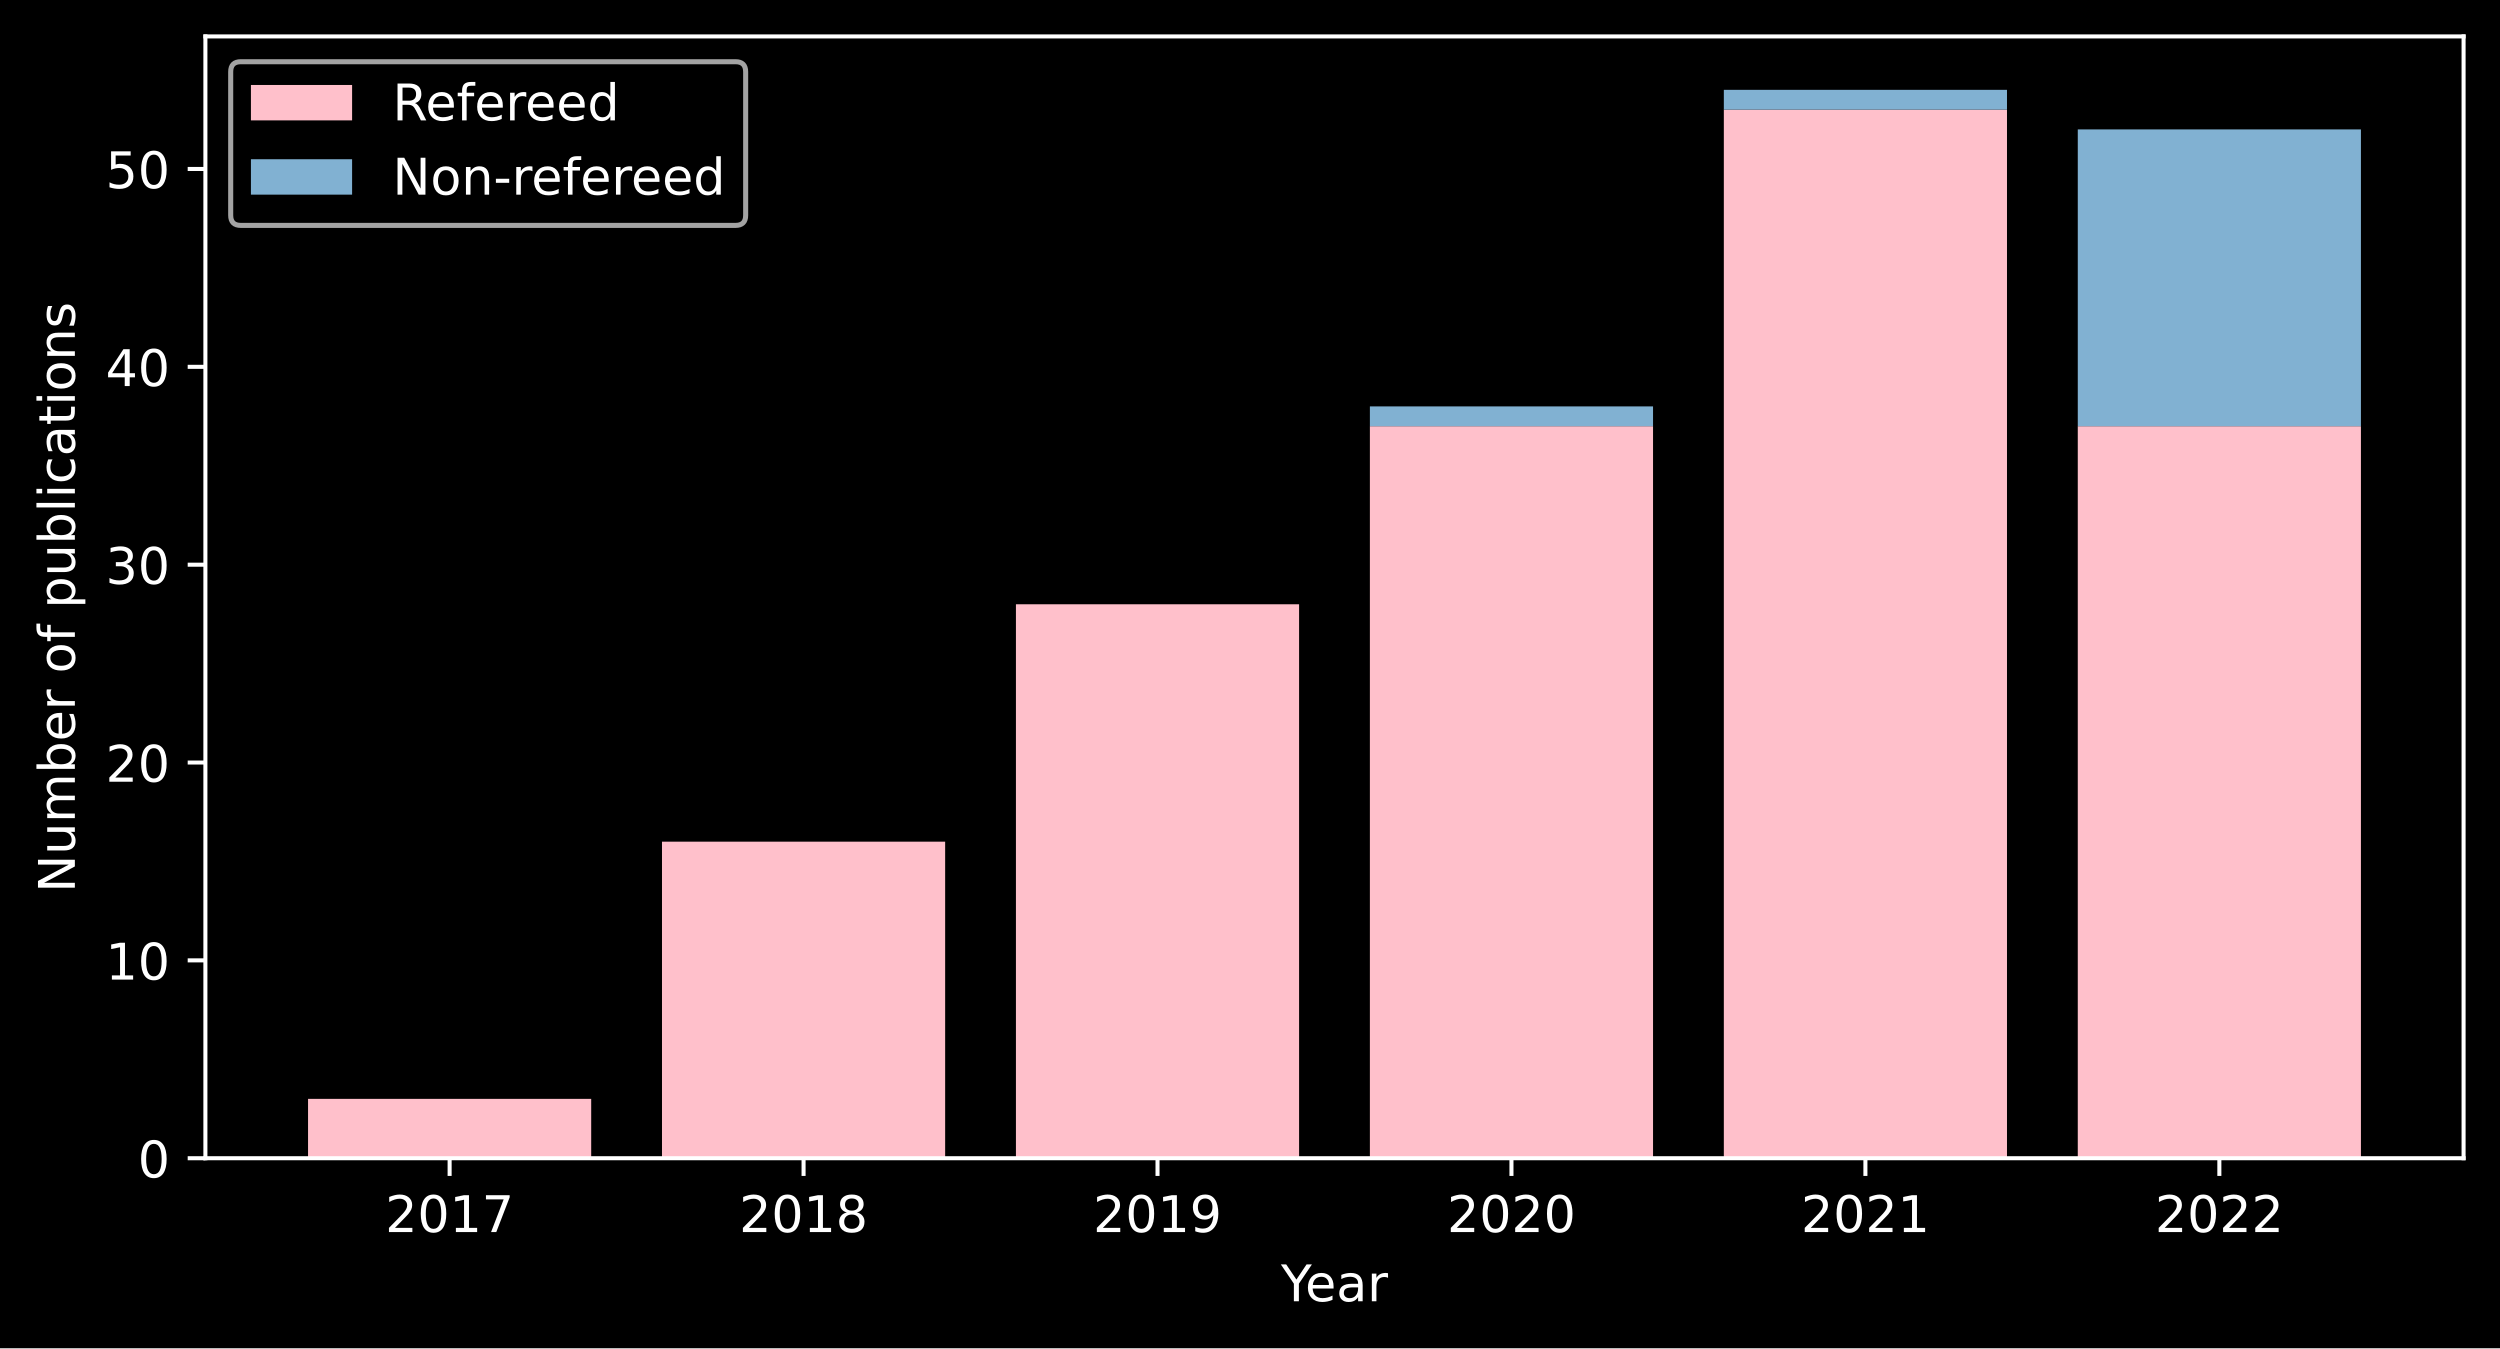
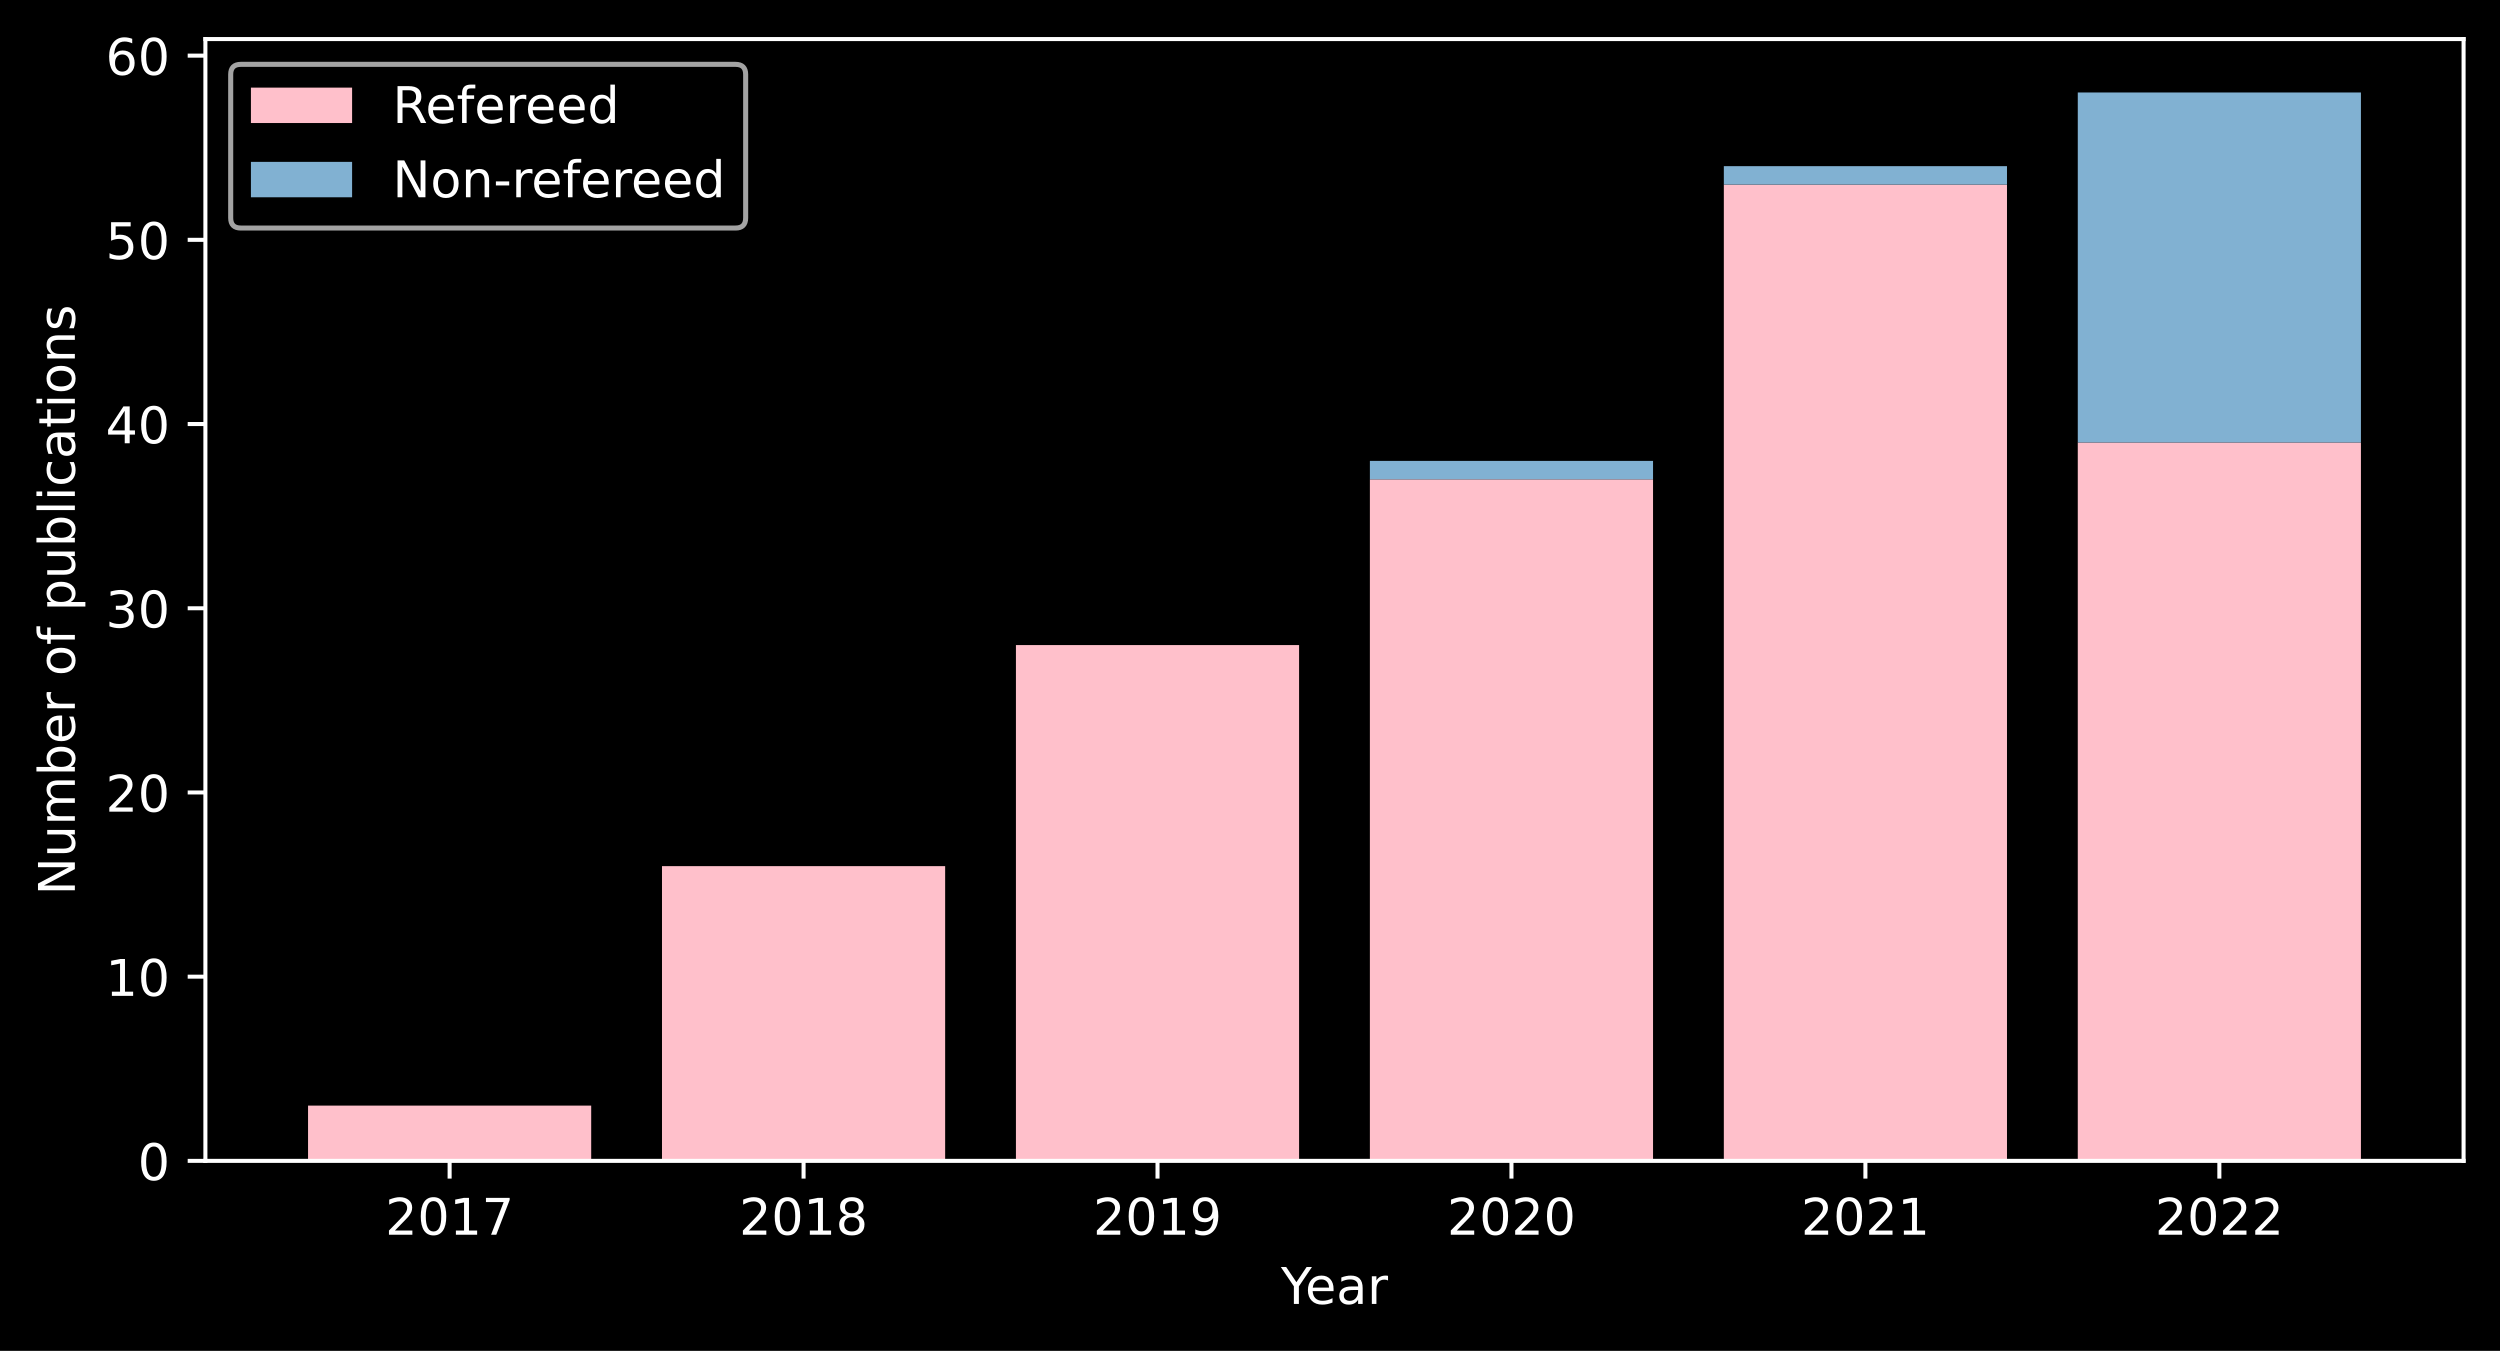
- <svg xmlns="http://www.w3.org/2000/svg" xmlns:xlink="http://www.w3.org/1999/xlink" width="494.203pt" height="266.516pt" viewBox="0 0 494.203 266.516" version="1.1">
+ <svg xmlns="http://www.w3.org/2000/svg" xmlns:xlink="http://www.w3.org/1999/xlink" width="494.203pt" height="267.038pt" viewBox="0 0 494.203 267.038" version="1.1">
  <defs>
    <style type="text/css">*{stroke-linejoin: round; stroke-linecap: butt}</style>
  </defs>
  <g id="figure_1">
    <g id="patch_1">
-       <path d="M 0 266.516  L 494.203 266.516  L 494.203 0  L 0 0  z " />
+       <path d="M 0 267.038  L 494.203 267.038  L 494.203 0  L 0 0  z " />
    </g>
    <g id="axes_1">
      <g id="patch_2">
-         <path d="M 40.603 228.96  L 487.003 228.96  L 487.003 7.2  L 40.603 7.2  z " />
+         <path d="M 40.603 229.482  L 487.003 229.482  L 487.003 7.722  L 40.603 7.722  z " />
      </g>
      <g id="patch_3">
-         <path d="M 410.737 228.96  L 466.712 228.96  L 466.712 84.249  L 410.737 84.249  z " clip-path="url(#p991da8734d)" style="fill: #ffc0cb" />
+         <path d="M 410.737 229.482  L 466.712 229.482  L 466.712 87.468  L 410.737 87.468  z " clip-path="url(#pb4a4f51d8f)" style="fill: #ffc0cb" />
      </g>
      <g id="patch_4">
-         <path d="M 340.769 228.96  L 396.744 228.96  L 396.744 21.671  L 340.769 21.671  z " clip-path="url(#p991da8734d)" style="fill: #ffc0cb" />
+         <path d="M 340.769 229.482  L 396.744 229.482  L 396.744 36.489  L 340.769 36.489  z " clip-path="url(#pb4a4f51d8f)" style="fill: #ffc0cb" />
      </g>
      <g id="patch_5">
-         <path d="M 270.8 228.96  L 326.775 228.96  L 326.775 84.249  L 270.8 84.249  z " clip-path="url(#p991da8734d)" style="fill: #ffc0cb" />
+         <path d="M 270.8 229.482  L 326.775 229.482  L 326.775 94.751  L 270.8 94.751  z " clip-path="url(#pb4a4f51d8f)" style="fill: #ffc0cb" />
      </g>
      <g id="patch_6">
-         <path d="M 200.831 228.96  L 256.806 228.96  L 256.806 119.449  L 200.831 119.449  z " clip-path="url(#p991da8734d)" style="fill: #ffc0cb" />
+         <path d="M 200.831 229.482  L 256.806 229.482  L 256.806 127.523  L 200.831 127.523  z " clip-path="url(#pb4a4f51d8f)" style="fill: #ffc0cb" />
      </g>
      <g id="patch_7">
-         <path d="M 130.863 228.96  L 186.838 228.96  L 186.838 166.382  L 130.863 166.382  z " clip-path="url(#p991da8734d)" style="fill: #ffc0cb" />
+         <path d="M 130.863 229.482  L 186.838 229.482  L 186.838 171.22  L 130.863 171.22  z " clip-path="url(#pb4a4f51d8f)" style="fill: #ffc0cb" />
      </g>
      <g id="patch_8">
-         <path d="M 60.894 228.96  L 116.869 228.96  L 116.869 217.227  L 60.894 217.227  z " clip-path="url(#p991da8734d)" style="fill: #ffc0cb" />
+         <path d="M 60.894 229.482  L 116.869 229.482  L 116.869 218.558  L 60.894 218.558  z " clip-path="url(#pb4a4f51d8f)" style="fill: #ffc0cb" />
      </g>
      <g id="patch_9">
-         <path d="M 410.737 84.249  L 466.712 84.249  L 466.712 25.582  L 410.737 25.582  z " clip-path="url(#p991da8734d)" style="fill: #81b1d2" />
+         <path d="M 410.737 87.468  L 466.712 87.468  L 466.712 18.282  L 410.737 18.282  z " clip-path="url(#pb4a4f51d8f)" style="fill: #81b1d2" />
      </g>
      <g id="patch_10">
-         <path d="M 340.769 21.671  L 396.744 21.671  L 396.744 17.76  L 340.769 17.76  z " clip-path="url(#p991da8734d)" style="fill: #81b1d2" />
+         <path d="M 340.769 36.489  L 396.744 36.489  L 396.744 32.847  L 340.769 32.847  z " clip-path="url(#pb4a4f51d8f)" style="fill: #81b1d2" />
      </g>
      <g id="patch_11">
-         <path d="M 270.8 84.249  L 326.775 84.249  L 326.775 80.338  L 270.8 80.338  z " clip-path="url(#p991da8734d)" style="fill: #81b1d2" />
+         <path d="M 270.8 94.751  L 326.775 94.751  L 326.775 91.11  L 270.8 91.11  z " clip-path="url(#pb4a4f51d8f)" style="fill: #81b1d2" />
      </g>
      <g id="patch_12">
-         <path d="M 200.831 119.449  L 256.806 119.449  L 256.806 119.449  L 200.831 119.449  z " clip-path="url(#p991da8734d)" style="fill: #81b1d2" />
+         <path d="M 200.831 127.523  L 256.806 127.523  L 256.806 127.523  L 200.831 127.523  z " clip-path="url(#pb4a4f51d8f)" style="fill: #81b1d2" />
      </g>
      <g id="patch_13">
-         <path d="M 130.863 166.382  L 186.838 166.382  L 186.838 166.382  L 130.863 166.382  z " clip-path="url(#p991da8734d)" style="fill: #81b1d2" />
+         <path d="M 130.863 171.22  L 186.838 171.22  L 186.838 171.22  L 130.863 171.22  z " clip-path="url(#pb4a4f51d8f)" style="fill: #81b1d2" />
      </g>
      <g id="patch_14">
-         <path d="M 60.894 217.227  L 116.869 217.227  L 116.869 217.227  L 60.894 217.227  z " clip-path="url(#p991da8734d)" style="fill: #81b1d2" />
+         <path d="M 60.894 218.558  L 116.869 218.558  L 116.869 218.558  L 60.894 218.558  z " clip-path="url(#pb4a4f51d8f)" style="fill: #81b1d2" />
      </g>
      <g id="matplotlib.axis_1">
        <g id="xtick_1">
          <g id="line2d_1">
            <defs>
-               <path id="m07cc3b56ba" d="M 0 0  L 0 3.5  " style="stroke: #ffffff; stroke-width: 0.8" />
-             </defs>
-             <g>
-               <use xlink:href="#m07cc3b56ba" x="438.725" y="228.96" style="fill: #ffffff; stroke: #ffffff; stroke-width: 0.8" />
+               <path id="m8fa490913a" d="M 0 0  L 0 3.5  " style="stroke: #ffffff; stroke-width: 0.8" />
+             </defs>
+             <g>
+               <use xlink:href="#m8fa490913a" x="438.725" y="229.482" style="fill: #ffffff; stroke: #ffffff; stroke-width: 0.8" />
            </g>
          </g>
          <g id="text_1">
-             <g style="fill: #ffffff" transform="translate(425.9998 243.5584)scale(0.1 -0.1)">
+             <g style="fill: #ffffff" transform="translate(425.9998 244.0804)scale(0.1 -0.1)">
              <defs>
                <path id="DejaVuSans-32" d="M 1228 531  L 3431 531  L 3431 0  L 469 0  L 469 531  Q 828 903 1448 1529  Q 2069 2156 2228 2338  Q 2531 2678 2651 2914  Q 2772 3150 2772 3378  Q 2772 3750 2511 3984  Q 2250 4219 1831 4219  Q 1534 4219 1204 4116  Q 875 4013 500 3803  L 500 4441  Q 881 4594 1212 4672  Q 1544 4750 1819 4750  Q 2544 4750 2975 4387  Q 3406 4025 3406 3419  Q 3406 3131 3298 2873  Q 3191 2616 2906 2266  Q 2828 2175 2409 1742  Q 1991 1309 1228 531  z " transform="scale(0.015625)" />
                <path id="DejaVuSans-30" d="M 2034 4250  Q 1547 4250 1301 3770  Q 1056 3291 1056 2328  Q 1056 1369 1301 889  Q 1547 409 2034 409  Q 2525 409 2770 889  Q 3016 1369 3016 2328  Q 3016 3291 2770 3770  Q 2525 4250 2034 4250  z M 2034 4750  Q 2819 4750 3233 4129  Q 3647 3509 3647 2328  Q 3647 1150 3233 529  Q 2819 -91 2034 -91  Q 1250 -91 836 529  Q 422 1150 422 2328  Q 422 3509 836 4129  Q 1250 4750 2034 4750  z " transform="scale(0.015625)" />
              </defs>
              <use xlink:href="#DejaVuSans-32" />
              <use xlink:href="#DejaVuSans-30" x="63.623" />
              <use xlink:href="#DejaVuSans-32" x="127.246" />
              <use xlink:href="#DejaVuSans-32" x="190.869" />
            </g>
          </g>
        </g>
        <g id="xtick_2">
          <g id="line2d_2">
            <g>
-               <use xlink:href="#m07cc3b56ba" x="368.756" y="228.96" style="fill: #ffffff; stroke: #ffffff; stroke-width: 0.8" />
+               <use xlink:href="#m8fa490913a" x="368.756" y="229.482" style="fill: #ffffff; stroke: #ffffff; stroke-width: 0.8" />
            </g>
          </g>
          <g id="text_2">
-             <g style="fill: #ffffff" transform="translate(356.0311 243.5584)scale(0.1 -0.1)">
+             <g style="fill: #ffffff" transform="translate(356.0311 244.0804)scale(0.1 -0.1)">
              <defs>
                <path id="DejaVuSans-31" d="M 794 531  L 1825 531  L 1825 4091  L 703 3866  L 703 4441  L 1819 4666  L 2450 4666  L 2450 531  L 3481 531  L 3481 0  L 794 0  L 794 531  z " transform="scale(0.015625)" />
              </defs>
              <use xlink:href="#DejaVuSans-32" />
              <use xlink:href="#DejaVuSans-30" x="63.623" />
              <use xlink:href="#DejaVuSans-32" x="127.246" />
              <use xlink:href="#DejaVuSans-31" x="190.869" />
            </g>
          </g>
        </g>
        <g id="xtick_3">
          <g id="line2d_3">
            <g>
-               <use xlink:href="#m07cc3b56ba" x="298.787" y="228.96" style="fill: #ffffff; stroke: #ffffff; stroke-width: 0.8" />
+               <use xlink:href="#m8fa490913a" x="298.787" y="229.482" style="fill: #ffffff; stroke: #ffffff; stroke-width: 0.8" />
            </g>
          </g>
          <g id="text_3">
-             <g style="fill: #ffffff" transform="translate(286.0625 243.5584)scale(0.1 -0.1)">
+             <g style="fill: #ffffff" transform="translate(286.0625 244.0804)scale(0.1 -0.1)">
              <use xlink:href="#DejaVuSans-32" />
              <use xlink:href="#DejaVuSans-30" x="63.623" />
              <use xlink:href="#DejaVuSans-32" x="127.246" />
              <use xlink:href="#DejaVuSans-30" x="190.869" />
            </g>
          </g>
        </g>
        <g id="xtick_4">
          <g id="line2d_4">
            <g>
-               <use xlink:href="#m07cc3b56ba" x="228.819" y="228.96" style="fill: #ffffff; stroke: #ffffff; stroke-width: 0.8" />
+               <use xlink:href="#m8fa490913a" x="228.819" y="229.482" style="fill: #ffffff; stroke: #ffffff; stroke-width: 0.8" />
            </g>
          </g>
          <g id="text_4">
-             <g style="fill: #ffffff" transform="translate(216.0938 243.5584)scale(0.1 -0.1)">
+             <g style="fill: #ffffff" transform="translate(216.0938 244.0804)scale(0.1 -0.1)">
              <defs>
                <path id="DejaVuSans-39" d="M 703 97  L 703 672  Q 941 559 1184 500  Q 1428 441 1663 441  Q 2288 441 2617 861  Q 2947 1281 2994 2138  Q 2813 1869 2534 1725  Q 2256 1581 1919 1581  Q 1219 1581 811 2004  Q 403 2428 403 3163  Q 403 3881 828 4315  Q 1253 4750 1959 4750  Q 2769 4750 3195 4129  Q 3622 3509 3622 2328  Q 3622 1225 3098 567  Q 2575 -91 1691 -91  Q 1453 -91 1209 -44  Q 966 3 703 97  z M 1959 2075  Q 2384 2075 2632 2365  Q 2881 2656 2881 3163  Q 2881 3666 2632 3958  Q 2384 4250 1959 4250  Q 1534 4250 1286 3958  Q 1038 3666 1038 3163  Q 1038 2656 1286 2365  Q 1534 2075 1959 2075  z " transform="scale(0.015625)" />
              </defs>
              <use xlink:href="#DejaVuSans-32" />
              <use xlink:href="#DejaVuSans-30" x="63.623" />
              <use xlink:href="#DejaVuSans-31" x="127.246" />
              <use xlink:href="#DejaVuSans-39" x="190.869" />
            </g>
          </g>
        </g>
        <g id="xtick_5">
          <g id="line2d_5">
            <g>
-               <use xlink:href="#m07cc3b56ba" x="158.85" y="228.96" style="fill: #ffffff; stroke: #ffffff; stroke-width: 0.8" />
+               <use xlink:href="#m8fa490913a" x="158.85" y="229.482" style="fill: #ffffff; stroke: #ffffff; stroke-width: 0.8" />
            </g>
          </g>
          <g id="text_5">
-             <g style="fill: #ffffff" transform="translate(146.1251 243.5584)scale(0.1 -0.1)">
+             <g style="fill: #ffffff" transform="translate(146.1251 244.0804)scale(0.1 -0.1)">
              <defs>
                <path id="DejaVuSans-38" d="M 2034 2216  Q 1584 2216 1326 1975  Q 1069 1734 1069 1313  Q 1069 891 1326 650  Q 1584 409 2034 409  Q 2484 409 2743 651  Q 3003 894 3003 1313  Q 3003 1734 2745 1975  Q 2488 2216 2034 2216  z M 1403 2484  Q 997 2584 770 2862  Q 544 3141 544 3541  Q 544 4100 942 4425  Q 1341 4750 2034 4750  Q 2731 4750 3128 4425  Q 3525 4100 3525 3541  Q 3525 3141 3298 2862  Q 3072 2584 2669 2484  Q 3125 2378 3379 2068  Q 3634 1759 3634 1313  Q 3634 634 3220 271  Q 2806 -91 2034 -91  Q 1263 -91 848 271  Q 434 634 434 1313  Q 434 1759 690 2068  Q 947 2378 1403 2484  z M 1172 3481  Q 1172 3119 1398 2916  Q 1625 2713 2034 2713  Q 2441 2713 2670 2916  Q 2900 3119 2900 3481  Q 2900 3844 2670 4047  Q 2441 4250 2034 4250  Q 1625 4250 1398 4047  Q 1172 3844 1172 3481  z " transform="scale(0.015625)" />
              </defs>
              <use xlink:href="#DejaVuSans-32" />
              <use xlink:href="#DejaVuSans-30" x="63.623" />
              <use xlink:href="#DejaVuSans-31" x="127.246" />
              <use xlink:href="#DejaVuSans-38" x="190.869" />
            </g>
          </g>
        </g>
        <g id="xtick_6">
          <g id="line2d_6">
            <g>
-               <use xlink:href="#m07cc3b56ba" x="88.881" y="228.96" style="fill: #ffffff; stroke: #ffffff; stroke-width: 0.8" />
+               <use xlink:href="#m8fa490913a" x="88.881" y="229.482" style="fill: #ffffff; stroke: #ffffff; stroke-width: 0.8" />
            </g>
          </g>
          <g id="text_6">
-             <g style="fill: #ffffff" transform="translate(76.1565 243.5584)scale(0.1 -0.1)">
+             <g style="fill: #ffffff" transform="translate(76.1565 244.0804)scale(0.1 -0.1)">
              <defs>
                <path id="DejaVuSans-37" d="M 525 4666  L 3525 4666  L 3525 4397  L 1831 0  L 1172 0  L 2766 4134  L 525 4134  L 525 4666  z " transform="scale(0.015625)" />
              </defs>
              <use xlink:href="#DejaVuSans-32" />
              <use xlink:href="#DejaVuSans-30" x="63.623" />
              <use xlink:href="#DejaVuSans-31" x="127.246" />
              <use xlink:href="#DejaVuSans-37" x="190.869" />
            </g>
          </g>
        </g>
        <g id="text_7">
-           <g style="fill: #ffffff" transform="translate(253.2156 257.2366)scale(0.1 -0.1)">
+           <g style="fill: #ffffff" transform="translate(253.2156 257.7585)scale(0.1 -0.1)">
            <defs>
              <path id="DejaVuSans-59" d="M -13 4666  L 666 4666  L 1959 2747  L 3244 4666  L 3922 4666  L 2272 2222  L 2272 0  L 1638 0  L 1638 2222  L -13 4666  z " transform="scale(0.015625)" />
              <path id="DejaVuSans-65" d="M 3597 1894  L 3597 1613  L 953 1613  Q 991 1019 1311 708  Q 1631 397 2203 397  Q 2534 397 2845 478  Q 3156 559 3463 722  L 3463 178  Q 3153 47 2828 -22  Q 2503 -91 2169 -91  Q 1331 -91 842 396  Q 353 884 353 1716  Q 353 2575 817 3079  Q 1281 3584 2069 3584  Q 2775 3584 3186 3129  Q 3597 2675 3597 1894  z M 3022 2063  Q 3016 2534 2758 2815  Q 2500 3097 2075 3097  Q 1594 3097 1305 2825  Q 1016 2553 972 2059  L 3022 2063  z " transform="scale(0.015625)" />
              <path id="DejaVuSans-61" d="M 2194 1759  Q 1497 1759 1228 1600  Q 959 1441 959 1056  Q 959 750 1161 570  Q 1363 391 1709 391  Q 2188 391 2477 730  Q 2766 1069 2766 1631  L 2766 1759  L 2194 1759  z M 3341 1997  L 3341 0  L 2766 0  L 2766 531  Q 2569 213 2275 61  Q 1981 -91 1556 -91  Q 1019 -91 701 211  Q 384 513 384 1019  Q 384 1609 779 1909  Q 1175 2209 1959 2209  L 2766 2209  L 2766 2266  Q 2766 2663 2505 2880  Q 2244 3097 1772 3097  Q 1472 3097 1187 3025  Q 903 2953 641 2809  L 641 3341  Q 956 3463 1253 3523  Q 1550 3584 1831 3584  Q 2591 3584 2966 3190  Q 3341 2797 3341 1997  z " transform="scale(0.015625)" />
              <path id="DejaVuSans-72" d="M 2631 2963  Q 2534 3019 2420 3045  Q 2306 3072 2169 3072  Q 1681 3072 1420 2755  Q 1159 2438 1159 1844  L 1159 0  L 581 0  L 581 3500  L 1159 3500  L 1159 2956  Q 1341 3275 1631 3429  Q 1922 3584 2338 3584  Q 2397 3584 2469 3576  Q 2541 3569 2628 3553  L 2631 2963  z " transform="scale(0.015625)" />
            </defs>
            <use xlink:href="#DejaVuSans-59" />
            <use xlink:href="#DejaVuSans-65" x="47.834" />
            <use xlink:href="#DejaVuSans-61" x="109.357" />
            <use xlink:href="#DejaVuSans-72" x="170.637" />
          </g>
        </g>
      </g>
      <g id="matplotlib.axis_2">
        <g id="ytick_1">
          <g id="line2d_7">
            <defs>
-               <path id="ma004531f7e" d="M 0 0  L -3.5 0  " style="stroke: #ffffff; stroke-width: 0.8" />
-             </defs>
-             <g>
-               <use xlink:href="#ma004531f7e" x="40.603" y="228.96" style="fill: #ffffff; stroke: #ffffff; stroke-width: 0.8" />
+               <path id="m6f2bb13e84" d="M 0 0  L -3.5 0  " style="stroke: #ffffff; stroke-width: 0.8" />
+             </defs>
+             <g>
+               <use xlink:href="#m6f2bb13e84" x="40.603" y="229.482" style="fill: #ffffff; stroke: #ffffff; stroke-width: 0.8" />
            </g>
          </g>
          <g id="text_8">
-             <g style="fill: #ffffff" transform="translate(27.24063 232.7592)scale(0.1 -0.1)">
+             <g style="fill: #ffffff" transform="translate(27.24063 233.2812)scale(0.1 -0.1)">
              <use xlink:href="#DejaVuSans-30" />
            </g>
          </g>
        </g>
        <g id="ytick_2">
          <g id="line2d_8">
            <g>
-               <use xlink:href="#ma004531f7e" x="40.603" y="189.849" style="fill: #ffffff; stroke: #ffffff; stroke-width: 0.8" />
+               <use xlink:href="#m6f2bb13e84" x="40.603" y="193.068" style="fill: #ffffff; stroke: #ffffff; stroke-width: 0.8" />
            </g>
          </g>
          <g id="text_9">
-             <g style="fill: #ffffff" transform="translate(20.87813 193.6481)scale(0.1 -0.1)">
+             <g style="fill: #ffffff" transform="translate(20.87813 196.8674)scale(0.1 -0.1)">
              <use xlink:href="#DejaVuSans-31" />
              <use xlink:href="#DejaVuSans-30" x="63.623" />
            </g>
          </g>
        </g>
        <g id="ytick_3">
          <g id="line2d_9">
            <g>
-               <use xlink:href="#ma004531f7e" x="40.603" y="150.738" style="fill: #ffffff; stroke: #ffffff; stroke-width: 0.8" />
+               <use xlink:href="#m6f2bb13e84" x="40.603" y="156.654" style="fill: #ffffff; stroke: #ffffff; stroke-width: 0.8" />
            </g>
          </g>
          <g id="text_10">
-             <g style="fill: #ffffff" transform="translate(20.87813 154.537)scale(0.1 -0.1)">
+             <g style="fill: #ffffff" transform="translate(20.87813 160.4536)scale(0.1 -0.1)">
              <use xlink:href="#DejaVuSans-32" />
              <use xlink:href="#DejaVuSans-30" x="63.623" />
            </g>
          </g>
        </g>
        <g id="ytick_4">
          <g id="line2d_10">
            <g>
-               <use xlink:href="#ma004531f7e" x="40.603" y="111.627" style="fill: #ffffff; stroke: #ffffff; stroke-width: 0.8" />
+               <use xlink:href="#m6f2bb13e84" x="40.603" y="120.241" style="fill: #ffffff; stroke: #ffffff; stroke-width: 0.8" />
            </g>
          </g>
          <g id="text_11">
-             <g style="fill: #ffffff" transform="translate(20.87813 115.4259)scale(0.1 -0.1)">
+             <g style="fill: #ffffff" transform="translate(20.87813 124.0398)scale(0.1 -0.1)">
              <defs>
                <path id="DejaVuSans-33" d="M 2597 2516  Q 3050 2419 3304 2112  Q 3559 1806 3559 1356  Q 3559 666 3084 287  Q 2609 -91 1734 -91  Q 1441 -91 1130 -33  Q 819 25 488 141  L 488 750  Q 750 597 1062 519  Q 1375 441 1716 441  Q 2309 441 2620 675  Q 2931 909 2931 1356  Q 2931 1769 2642 2001  Q 2353 2234 1838 2234  L 1294 2234  L 1294 2753  L 1863 2753  Q 2328 2753 2575 2939  Q 2822 3125 2822 3475  Q 2822 3834 2567 4026  Q 2313 4219 1838 4219  Q 1578 4219 1281 4162  Q 984 4106 628 3988  L 628 4550  Q 988 4650 1302 4700  Q 1616 4750 1894 4750  Q 2613 4750 3031 4423  Q 3450 4097 3450 3541  Q 3450 3153 3228 2886  Q 3006 2619 2597 2516  z " transform="scale(0.015625)" />
              </defs>
              <use xlink:href="#DejaVuSans-33" />
              <use xlink:href="#DejaVuSans-30" x="63.623" />
            </g>
          </g>
        </g>
        <g id="ytick_5">
          <g id="line2d_11">
            <g>
-               <use xlink:href="#ma004531f7e" x="40.603" y="72.516" style="fill: #ffffff; stroke: #ffffff; stroke-width: 0.8" />
+               <use xlink:href="#m6f2bb13e84" x="40.603" y="83.827" style="fill: #ffffff; stroke: #ffffff; stroke-width: 0.8" />
            </g>
          </g>
          <g id="text_12">
-             <g style="fill: #ffffff" transform="translate(20.87813 76.31477)scale(0.1 -0.1)">
+             <g style="fill: #ffffff" transform="translate(20.87813 87.62602)scale(0.1 -0.1)">
              <defs>
                <path id="DejaVuSans-34" d="M 2419 4116  L 825 1625  L 2419 1625  L 2419 4116  z M 2253 4666  L 3047 4666  L 3047 1625  L 3713 1625  L 3713 1100  L 3047 1100  L 3047 0  L 2419 0  L 2419 1100  L 313 1100  L 313 1709  L 2253 4666  z " transform="scale(0.015625)" />
              </defs>
              <use xlink:href="#DejaVuSans-34" />
              <use xlink:href="#DejaVuSans-30" x="63.623" />
            </g>
          </g>
        </g>
        <g id="ytick_6">
          <g id="line2d_12">
            <g>
-               <use xlink:href="#ma004531f7e" x="40.603" y="33.404" style="fill: #ffffff; stroke: #ffffff; stroke-width: 0.8" />
+               <use xlink:href="#m6f2bb13e84" x="40.603" y="47.413" style="fill: #ffffff; stroke: #ffffff; stroke-width: 0.8" />
            </g>
          </g>
          <g id="text_13">
-             <g style="fill: #ffffff" transform="translate(20.87813 37.20366)scale(0.1 -0.1)">
+             <g style="fill: #ffffff" transform="translate(20.87813 51.21223)scale(0.1 -0.1)">
              <defs>
                <path id="DejaVuSans-35" d="M 691 4666  L 3169 4666  L 3169 4134  L 1269 4134  L 1269 2991  Q 1406 3038 1543 3061  Q 1681 3084 1819 3084  Q 2600 3084 3056 2656  Q 3513 2228 3513 1497  Q 3513 744 3044 326  Q 2575 -91 1722 -91  Q 1428 -91 1123 -41  Q 819 9 494 109  L 494 744  Q 775 591 1075 516  Q 1375 441 1709 441  Q 2250 441 2565 725  Q 2881 1009 2881 1497  Q 2881 1984 2565 2268  Q 2250 2553 1709 2553  Q 1456 2553 1204 2497  Q 953 2441 691 2322  L 691 4666  z " transform="scale(0.015625)" />
              </defs>
              <use xlink:href="#DejaVuSans-35" />
              <use xlink:href="#DejaVuSans-30" x="63.623" />
            </g>
          </g>
        </g>
-         <g id="text_14">
-           <g style="fill: #ffffff" transform="translate(14.79844 176.4542)rotate(-90)scale(0.1 -0.1)">
+         <g id="ytick_7">
+           <g id="line2d_13">
+             <g>
+               <use xlink:href="#m6f2bb13e84" x="40.603" y="10.999" style="fill: #ffffff; stroke: #ffffff; stroke-width: 0.8" />
+             </g>
+           </g>
+           <g id="text_14">
+             <g style="fill: #ffffff" transform="translate(20.87813 14.79844)scale(0.1 -0.1)">
+               <defs>
+                 <path id="DejaVuSans-36" d="M 2113 2584  Q 1688 2584 1439 2293  Q 1191 2003 1191 1497  Q 1191 994 1439 701  Q 1688 409 2113 409  Q 2538 409 2786 701  Q 3034 994 3034 1497  Q 3034 2003 2786 2293  Q 2538 2584 2113 2584  z M 3366 4563  L 3366 3988  Q 3128 4100 2886 4159  Q 2644 4219 2406 4219  Q 1781 4219 1451 3797  Q 1122 3375 1075 2522  Q 1259 2794 1537 2939  Q 1816 3084 2150 3084  Q 2853 3084 3261 2657  Q 3669 2231 3669 1497  Q 3669 778 3244 343  Q 2819 -91 2113 -91  Q 1303 -91 875 529  Q 447 1150 447 2328  Q 447 3434 972 4092  Q 1497 4750 2381 4750  Q 2619 4750 2861 4703  Q 3103 4656 3366 4563  z " transform="scale(0.015625)" />
+               </defs>
+               <use xlink:href="#DejaVuSans-36" />
+               <use xlink:href="#DejaVuSans-30" x="63.623" />
+             </g>
+           </g>
+         </g>
+         <g id="text_15">
+           <g style="fill: #ffffff" transform="translate(14.79844 176.9762)rotate(-90)scale(0.1 -0.1)">
            <defs>
              <path id="DejaVuSans-4e" d="M 628 4666  L 1478 4666  L 3547 763  L 3547 4666  L 4159 4666  L 4159 0  L 3309 0  L 1241 3903  L 1241 0  L 628 0  L 628 4666  z " transform="scale(0.015625)" />
              <path id="DejaVuSans-75" d="M 544 1381  L 544 3500  L 1119 3500  L 1119 1403  Q 1119 906 1312 657  Q 1506 409 1894 409  Q 2359 409 2629 706  Q 2900 1003 2900 1516  L 2900 3500  L 3475 3500  L 3475 0  L 2900 0  L 2900 538  Q 2691 219 2414 64  Q 2138 -91 1772 -91  Q 1169 -91 856 284  Q 544 659 544 1381  z M 1991 3584  L 1991 3584  z " transform="scale(0.015625)" />
              <path id="DejaVuSans-6d" d="M 3328 2828  Q 3544 3216 3844 3400  Q 4144 3584 4550 3584  Q 5097 3584 5394 3201  Q 5691 2819 5691 2113  L 5691 0  L 5113 0  L 5113 2094  Q 5113 2597 4934 2840  Q 4756 3084 4391 3084  Q 3944 3084 3684 2787  Q 3425 2491 3425 1978  L 3425 0  L 2847 0  L 2847 2094  Q 2847 2600 2669 2842  Q 2491 3084 2119 3084  Q 1678 3084 1418 2786  Q 1159 2488 1159 1978  L 1159 0  L 581 0  L 581 3500  L 1159 3500  L 1159 2956  Q 1356 3278 1631 3431  Q 1906 3584 2284 3584  Q 2666 3584 2933 3390  Q 3200 3197 3328 2828  z " transform="scale(0.015625)" />
              <path id="DejaVuSans-62" d="M 3116 1747  Q 3116 2381 2855 2742  Q 2594 3103 2138 3103  Q 1681 3103 1420 2742  Q 1159 2381 1159 1747  Q 1159 1113 1420 752  Q 1681 391 2138 391  Q 2594 391 2855 752  Q 3116 1113 3116 1747  z M 1159 2969  Q 1341 3281 1617 3432  Q 1894 3584 2278 3584  Q 2916 3584 3314 3078  Q 3713 2572 3713 1747  Q 3713 922 3314 415  Q 2916 -91 2278 -91  Q 1894 -91 1617 61  Q 1341 213 1159 525  L 1159 0  L 581 0  L 581 4863  L 1159 4863  L 1159 2969  z " transform="scale(0.015625)" />
              <path id="DejaVuSans-20" transform="scale(0.015625)" />
              <path id="DejaVuSans-6f" d="M 1959 3097  Q 1497 3097 1228 2736  Q 959 2375 959 1747  Q 959 1119 1226 758  Q 1494 397 1959 397  Q 2419 397 2687 759  Q 2956 1122 2956 1747  Q 2956 2369 2687 2733  Q 2419 3097 1959 3097  z M 1959 3584  Q 2709 3584 3137 3096  Q 3566 2609 3566 1747  Q 3566 888 3137 398  Q 2709 -91 1959 -91  Q 1206 -91 779 398  Q 353 888 353 1747  Q 353 2609 779 3096  Q 1206 3584 1959 3584  z " transform="scale(0.015625)" />
              <path id="DejaVuSans-66" d="M 2375 4863  L 2375 4384  L 1825 4384  Q 1516 4384 1395 4259  Q 1275 4134 1275 3809  L 1275 3500  L 2222 3500  L 2222 3053  L 1275 3053  L 1275 0  L 697 0  L 697 3053  L 147 3053  L 147 3500  L 697 3500  L 697 3744  Q 697 4328 969 4595  Q 1241 4863 1831 4863  L 2375 4863  z " transform="scale(0.015625)" />
              <path id="DejaVuSans-70" d="M 1159 525  L 1159 -1331  L 581 -1331  L 581 3500  L 1159 3500  L 1159 2969  Q 1341 3281 1617 3432  Q 1894 3584 2278 3584  Q 2916 3584 3314 3078  Q 3713 2572 3713 1747  Q 3713 922 3314 415  Q 2916 -91 2278 -91  Q 1894 -91 1617 61  Q 1341 213 1159 525  z M 3116 1747  Q 3116 2381 2855 2742  Q 2594 3103 2138 3103  Q 1681 3103 1420 2742  Q 1159 2381 1159 1747  Q 1159 1113 1420 752  Q 1681 391 2138 391  Q 2594 391 2855 752  Q 3116 1113 3116 1747  z " transform="scale(0.015625)" />
              <path id="DejaVuSans-6c" d="M 603 4863  L 1178 4863  L 1178 0  L 603 0  L 603 4863  z " transform="scale(0.015625)" />
              <path id="DejaVuSans-69" d="M 603 3500  L 1178 3500  L 1178 0  L 603 0  L 603 3500  z M 603 4863  L 1178 4863  L 1178 4134  L 603 4134  L 603 4863  z " transform="scale(0.015625)" />
              <path id="DejaVuSans-63" d="M 3122 3366  L 3122 2828  Q 2878 2963 2633 3030  Q 2388 3097 2138 3097  Q 1578 3097 1268 2742  Q 959 2388 959 1747  Q 959 1106 1268 751  Q 1578 397 2138 397  Q 2388 397 2633 464  Q 2878 531 3122 666  L 3122 134  Q 2881 22 2623 -34  Q 2366 -91 2075 -91  Q 1284 -91 818 406  Q 353 903 353 1747  Q 353 2603 823 3093  Q 1294 3584 2113 3584  Q 2378 3584 2631 3529  Q 2884 3475 3122 3366  z " transform="scale(0.015625)" />
              <path id="DejaVuSans-74" d="M 1172 4494  L 1172 3500  L 2356 3500  L 2356 3053  L 1172 3053  L 1172 1153  Q 1172 725 1289 603  Q 1406 481 1766 481  L 2356 481  L 2356 0  L 1766 0  Q 1100 0 847 248  Q 594 497 594 1153  L 594 3053  L 172 3053  L 172 3500  L 594 3500  L 594 4494  L 1172 4494  z " transform="scale(0.015625)" />
              <path id="DejaVuSans-6e" d="M 3513 2113  L 3513 0  L 2938 0  L 2938 2094  Q 2938 2591 2744 2837  Q 2550 3084 2163 3084  Q 1697 3084 1428 2787  Q 1159 2491 1159 1978  L 1159 0  L 581 0  L 581 3500  L 1159 3500  L 1159 2956  Q 1366 3272 1645 3428  Q 1925 3584 2291 3584  Q 2894 3584 3203 3211  Q 3513 2838 3513 2113  z " transform="scale(0.015625)" />
              <path id="DejaVuSans-73" d="M 2834 3397  L 2834 2853  Q 2591 2978 2328 3040  Q 2066 3103 1784 3103  Q 1356 3103 1142 2972  Q 928 2841 928 2578  Q 928 2378 1081 2264  Q 1234 2150 1697 2047  L 1894 2003  Q 2506 1872 2764 1633  Q 3022 1394 3022 966  Q 3022 478 2636 193  Q 2250 -91 1575 -91  Q 1294 -91 989 -36  Q 684 19 347 128  L 347 722  Q 666 556 975 473  Q 1284 391 1588 391  Q 1994 391 2212 530  Q 2431 669 2431 922  Q 2431 1156 2273 1281  Q 2116 1406 1581 1522  L 1381 1569  Q 847 1681 609 1914  Q 372 2147 372 2553  Q 372 3047 722 3315  Q 1072 3584 1716 3584  Q 2034 3584 2315 3537  Q 2597 3491 2834 3397  z " transform="scale(0.015625)" />
            </defs>
            <use xlink:href="#DejaVuSans-4e" />
            <use xlink:href="#DejaVuSans-75" x="74.805" />
            <use xlink:href="#DejaVuSans-6d" x="138.184" />
            <use xlink:href="#DejaVuSans-62" x="235.596" />
            <use xlink:href="#DejaVuSans-65" x="299.072" />
            <use xlink:href="#DejaVuSans-72" x="360.596" />
            <use xlink:href="#DejaVuSans-20" x="401.709" />
            <use xlink:href="#DejaVuSans-6f" x="433.496" />
            <use xlink:href="#DejaVuSans-66" x="494.678" />
            <use xlink:href="#DejaVuSans-20" x="529.883" />
            <use xlink:href="#DejaVuSans-70" x="561.67" />
            <use xlink:href="#DejaVuSans-75" x="625.146" />
            <use xlink:href="#DejaVuSans-62" x="688.525" />
            <use xlink:href="#DejaVuSans-6c" x="752.002" />
            <use xlink:href="#DejaVuSans-69" x="779.785" />
            <use xlink:href="#DejaVuSans-63" x="807.568" />
            <use xlink:href="#DejaVuSans-61" x="862.549" />
            <use xlink:href="#DejaVuSans-74" x="923.828" />
            <use xlink:href="#DejaVuSans-69" x="963.037" />
            <use xlink:href="#DejaVuSans-6f" x="990.82" />
            <use xlink:href="#DejaVuSans-6e" x="1052.002" />
            <use xlink:href="#DejaVuSans-73" x="1115.381" />
          </g>
        </g>
      </g>
      <g id="patch_15">
-         <path d="M 40.603 228.96  L 40.603 7.2  " style="fill: none; stroke: #ffffff; stroke-width: 0.8; stroke-linejoin: miter; stroke-linecap: square" />
+         <path d="M 40.603 229.482  L 40.603 7.722  " style="fill: none; stroke: #ffffff; stroke-width: 0.8; stroke-linejoin: miter; stroke-linecap: square" />
      </g>
      <g id="patch_16">
-         <path d="M 487.003 228.96  L 487.003 7.2  " style="fill: none; stroke: #ffffff; stroke-width: 0.8; stroke-linejoin: miter; stroke-linecap: square" />
+         <path d="M 487.003 229.482  L 487.003 7.722  " style="fill: none; stroke: #ffffff; stroke-width: 0.8; stroke-linejoin: miter; stroke-linecap: square" />
      </g>
      <g id="patch_17">
-         <path d="M 40.603 228.96  L 487.003 228.96  " style="fill: none; stroke: #ffffff; stroke-width: 0.8; stroke-linejoin: miter; stroke-linecap: square" />
+         <path d="M 40.603 229.482  L 487.003 229.482  " style="fill: none; stroke: #ffffff; stroke-width: 0.8; stroke-linejoin: miter; stroke-linecap: square" />
      </g>
      <g id="patch_18">
-         <path d="M 40.603 7.2  L 487.003 7.2  " style="fill: none; stroke: #ffffff; stroke-width: 0.8; stroke-linejoin: miter; stroke-linecap: square" />
+         <path d="M 40.603 7.722  L 487.003 7.722  " style="fill: none; stroke: #ffffff; stroke-width: 0.8; stroke-linejoin: miter; stroke-linecap: square" />
      </g>
      <g id="legend_1">
        <g id="patch_19">
-           <path d="M 47.603 44.556  L 145.402 44.556  Q 147.402 44.556 147.402 42.556  L 147.402 14.2  Q 147.402 12.2 145.402 12.2  L 47.603 12.2  Q 45.603 12.2 45.603 14.2  L 45.603 42.556  Q 45.603 44.556 47.603 44.556  z " style="opacity: 0.8; stroke: #cccccc; stroke-linejoin: miter" />
+           <path d="M 47.603 45.078  L 145.402 45.078  Q 147.402 45.078 147.402 43.078  L 147.402 14.722  Q 147.402 12.722 145.402 12.722  L 47.603 12.722  Q 45.603 12.722 45.603 14.722  L 45.603 43.078  Q 45.603 45.078 47.603 45.078  z " style="opacity: 0.8; stroke: #cccccc; stroke-linejoin: miter" />
        </g>
        <g id="patch_20">
-           <path d="M 49.603 23.798  L 69.603 23.798  L 69.603 16.798  L 49.603 16.798  z " style="fill: #ffc0cb" />
-         </g>
-         <g id="text_15">
-           <g style="fill: #ffffff" transform="translate(77.60313 23.79844)scale(0.1 -0.1)">
+           <path d="M 49.603 24.32  L 69.603 24.32  L 69.603 17.32  L 49.603 17.32  z " style="fill: #ffc0cb" />
+         </g>
+         <g id="text_16">
+           <g style="fill: #ffffff" transform="translate(77.60313 24.32042)scale(0.1 -0.1)">
            <defs>
              <path id="DejaVuSans-52" d="M 2841 2188  Q 3044 2119 3236 1894  Q 3428 1669 3622 1275  L 4263 0  L 3584 0  L 2988 1197  Q 2756 1666 2539 1819  Q 2322 1972 1947 1972  L 1259 1972  L 1259 0  L 628 0  L 628 4666  L 2053 4666  Q 2853 4666 3247 4331  Q 3641 3997 3641 3322  Q 3641 2881 3436 2590  Q 3231 2300 2841 2188  z M 1259 4147  L 1259 2491  L 2053 2491  Q 2509 2491 2742 2702  Q 2975 2913 2975 3322  Q 2975 3731 2742 3939  Q 2509 4147 2053 4147  L 1259 4147  z " transform="scale(0.015625)" />
              <path id="DejaVuSans-64" d="M 2906 2969  L 2906 4863  L 3481 4863  L 3481 0  L 2906 0  L 2906 525  Q 2725 213 2448 61  Q 2172 -91 1784 -91  Q 1150 -91 751 415  Q 353 922 353 1747  Q 353 2572 751 3078  Q 1150 3584 1784 3584  Q 2172 3584 2448 3432  Q 2725 3281 2906 2969  z M 947 1747  Q 947 1113 1208 752  Q 1469 391 1925 391  Q 2381 391 2643 752  Q 2906 1113 2906 1747  Q 2906 2381 2643 2742  Q 2381 3103 1925 3103  Q 1469 3103 1208 2742  Q 947 2381 947 1747  z " transform="scale(0.015625)" />
            </defs>
            <use xlink:href="#DejaVuSans-52" />
            <use xlink:href="#DejaVuSans-65" x="64.982" />
            <use xlink:href="#DejaVuSans-66" x="126.506" />
            <use xlink:href="#DejaVuSans-65" x="161.711" />
            <use xlink:href="#DejaVuSans-72" x="223.234" />
            <use xlink:href="#DejaVuSans-65" x="262.098" />
            <use xlink:href="#DejaVuSans-65" x="323.621" />
            <use xlink:href="#DejaVuSans-64" x="385.145" />
          </g>
        </g>
        <g id="patch_21">
-           <path d="M 49.603 38.477  L 69.603 38.477  L 69.603 31.477  L 49.603 31.477  z " style="fill: #81b1d2" />
-         </g>
-         <g id="text_16">
-           <g style="fill: #ffffff" transform="translate(77.60313 38.47656)scale(0.1 -0.1)">
+           <path d="M 49.603 38.999  L 69.603 38.999  L 69.603 31.999  L 49.603 31.999  z " style="fill: #81b1d2" />
+         </g>
+         <g id="text_17">
+           <g style="fill: #ffffff" transform="translate(77.60313 38.99854)scale(0.1 -0.1)">
            <defs>
              <path id="DejaVuSans-2d" d="M 313 2009  L 1997 2009  L 1997 1497  L 313 1497  L 313 2009  z " transform="scale(0.015625)" />
            </defs>
            <use xlink:href="#DejaVuSans-4e" />
            <use xlink:href="#DejaVuSans-6f" x="74.805" />
            <use xlink:href="#DejaVuSans-6e" x="135.986" />
            <use xlink:href="#DejaVuSans-2d" x="199.365" />
            <use xlink:href="#DejaVuSans-72" x="235.449" />
            <use xlink:href="#DejaVuSans-65" x="274.312" />
            <use xlink:href="#DejaVuSans-66" x="335.836" />
            <use xlink:href="#DejaVuSans-65" x="371.041" />
            <use xlink:href="#DejaVuSans-72" x="432.564" />
            <use xlink:href="#DejaVuSans-65" x="471.428" />
            <use xlink:href="#DejaVuSans-65" x="532.951" />
            <use xlink:href="#DejaVuSans-64" x="594.475" />
          </g>
        </g>
      </g>
    </g>
  </g>
  <defs>
-     <clipPath id="p991da8734d">
-       <rect x="40.603" y="7.2" width="446.4" height="221.76" />
+     <clipPath id="pb4a4f51d8f">
+       <rect x="40.603" y="7.722" width="446.4" height="221.76" />
    </clipPath>
  </defs>
</svg>
